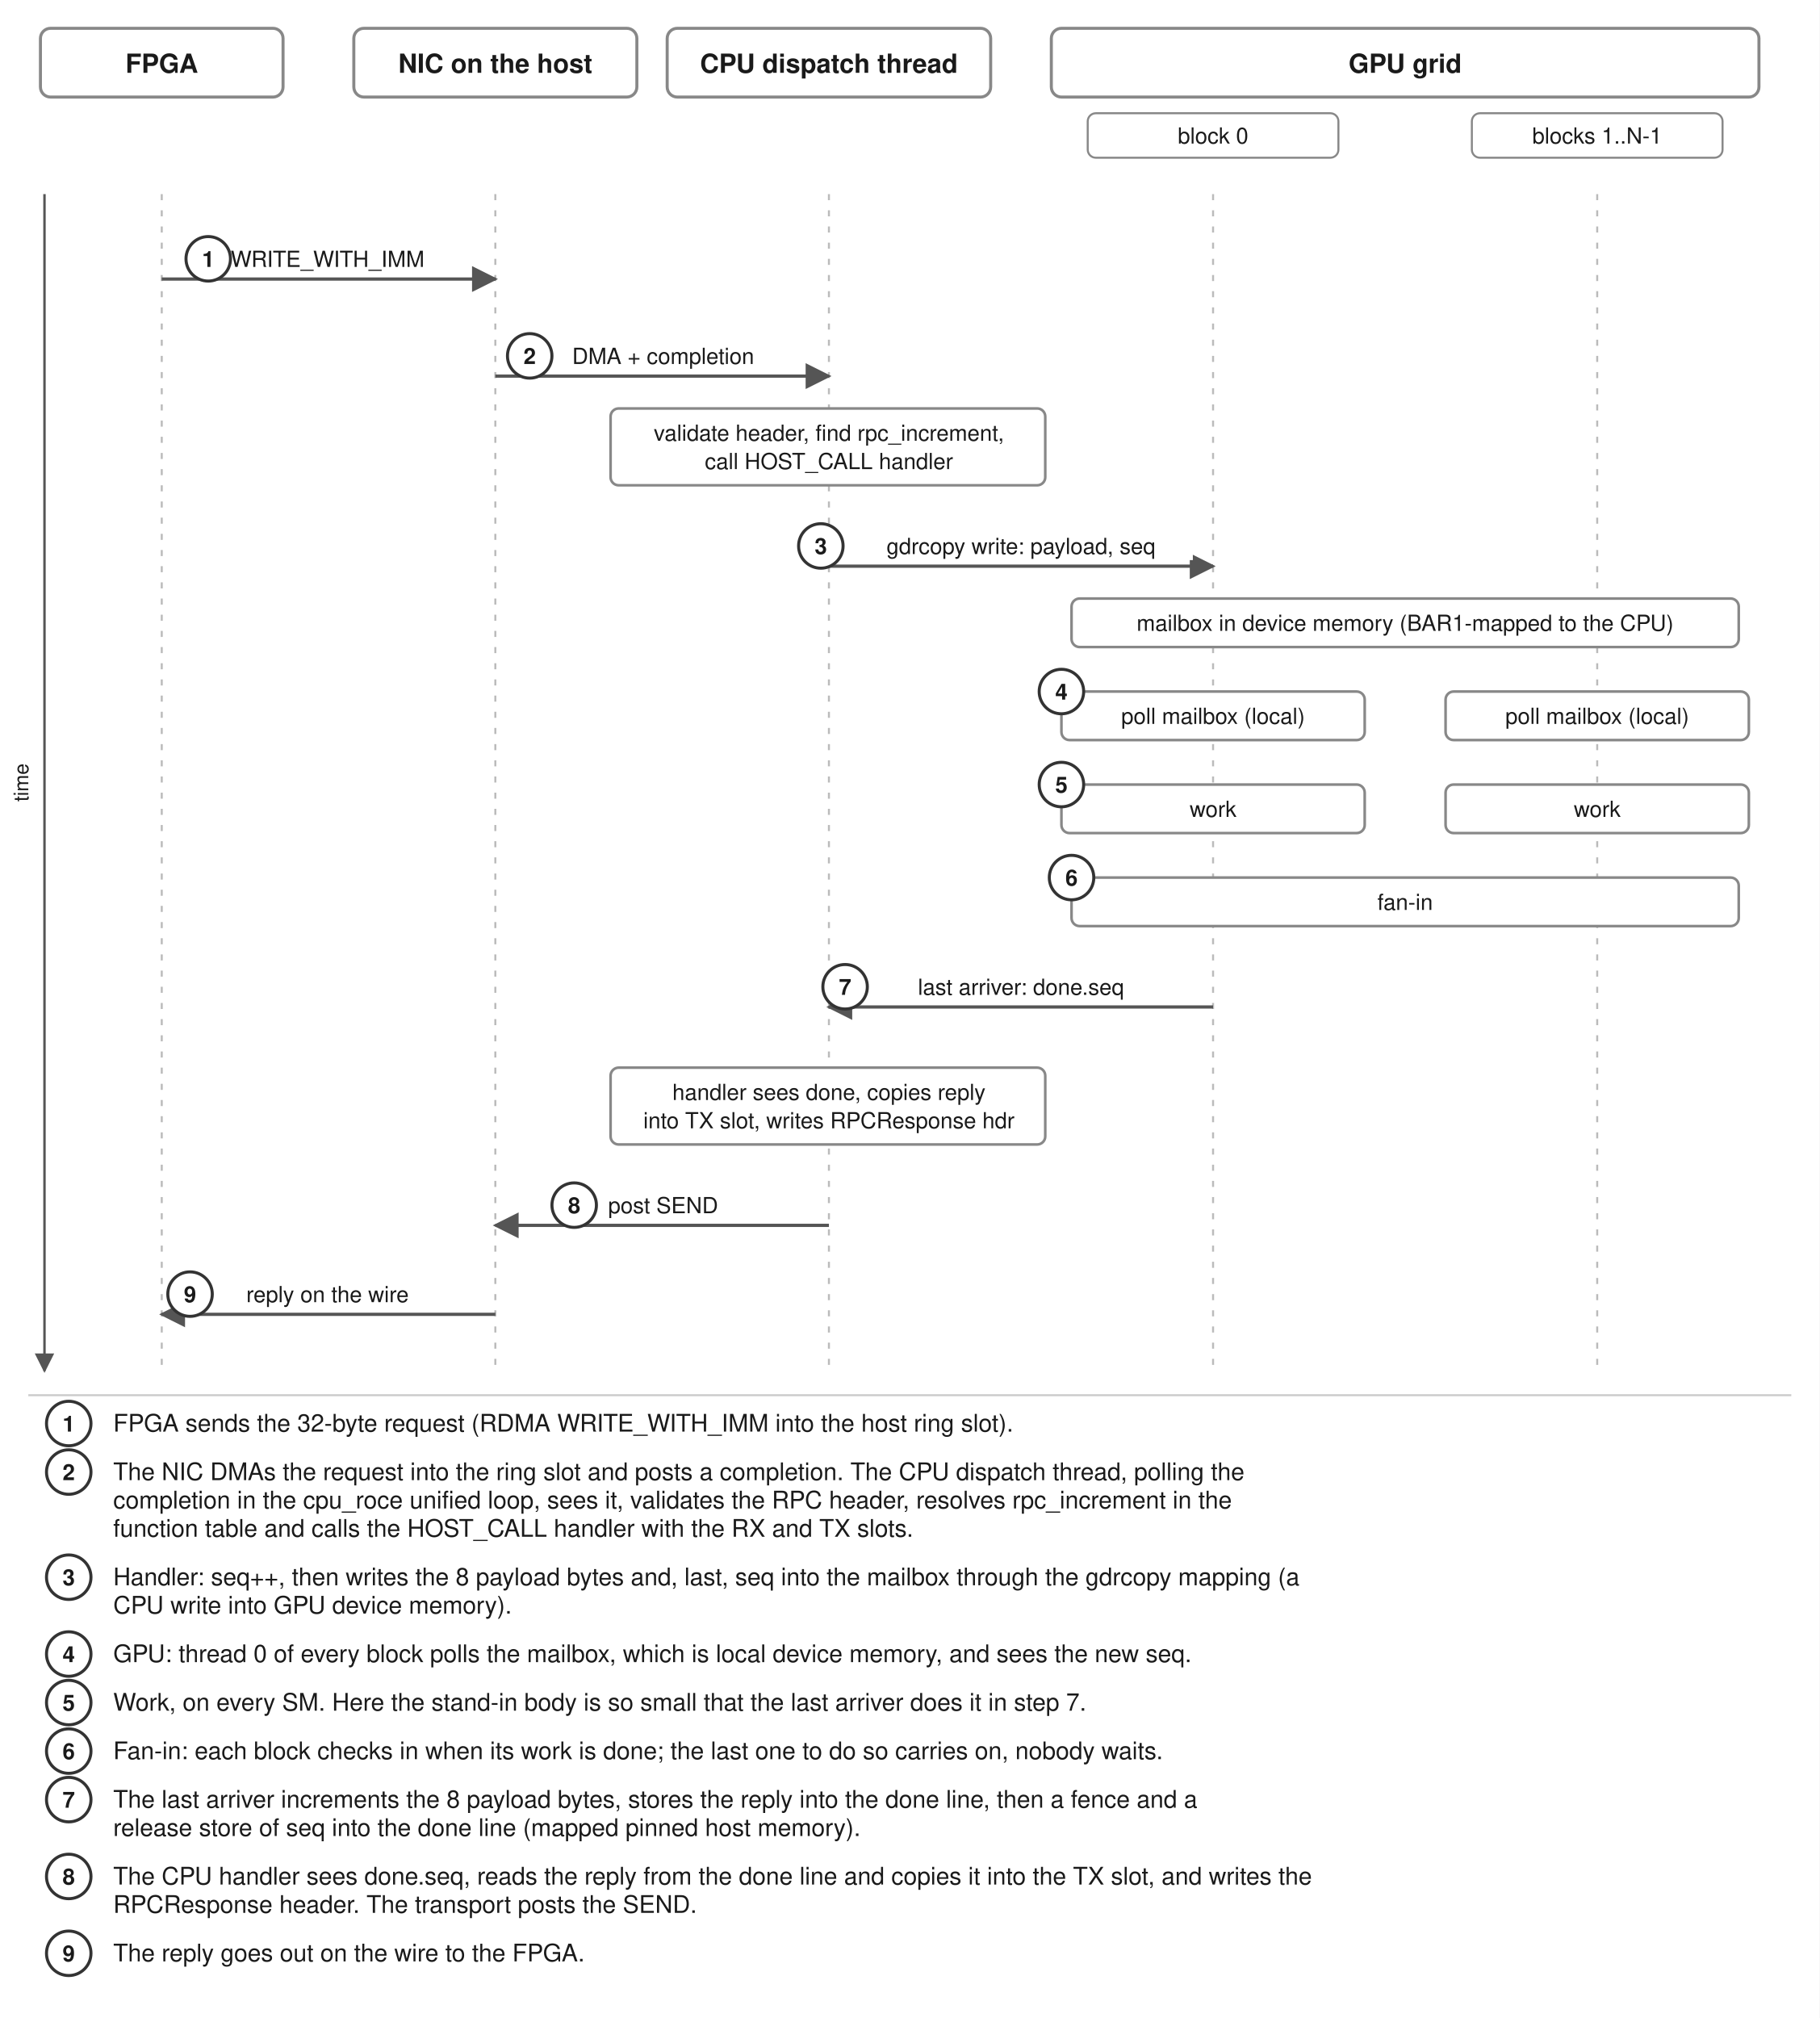
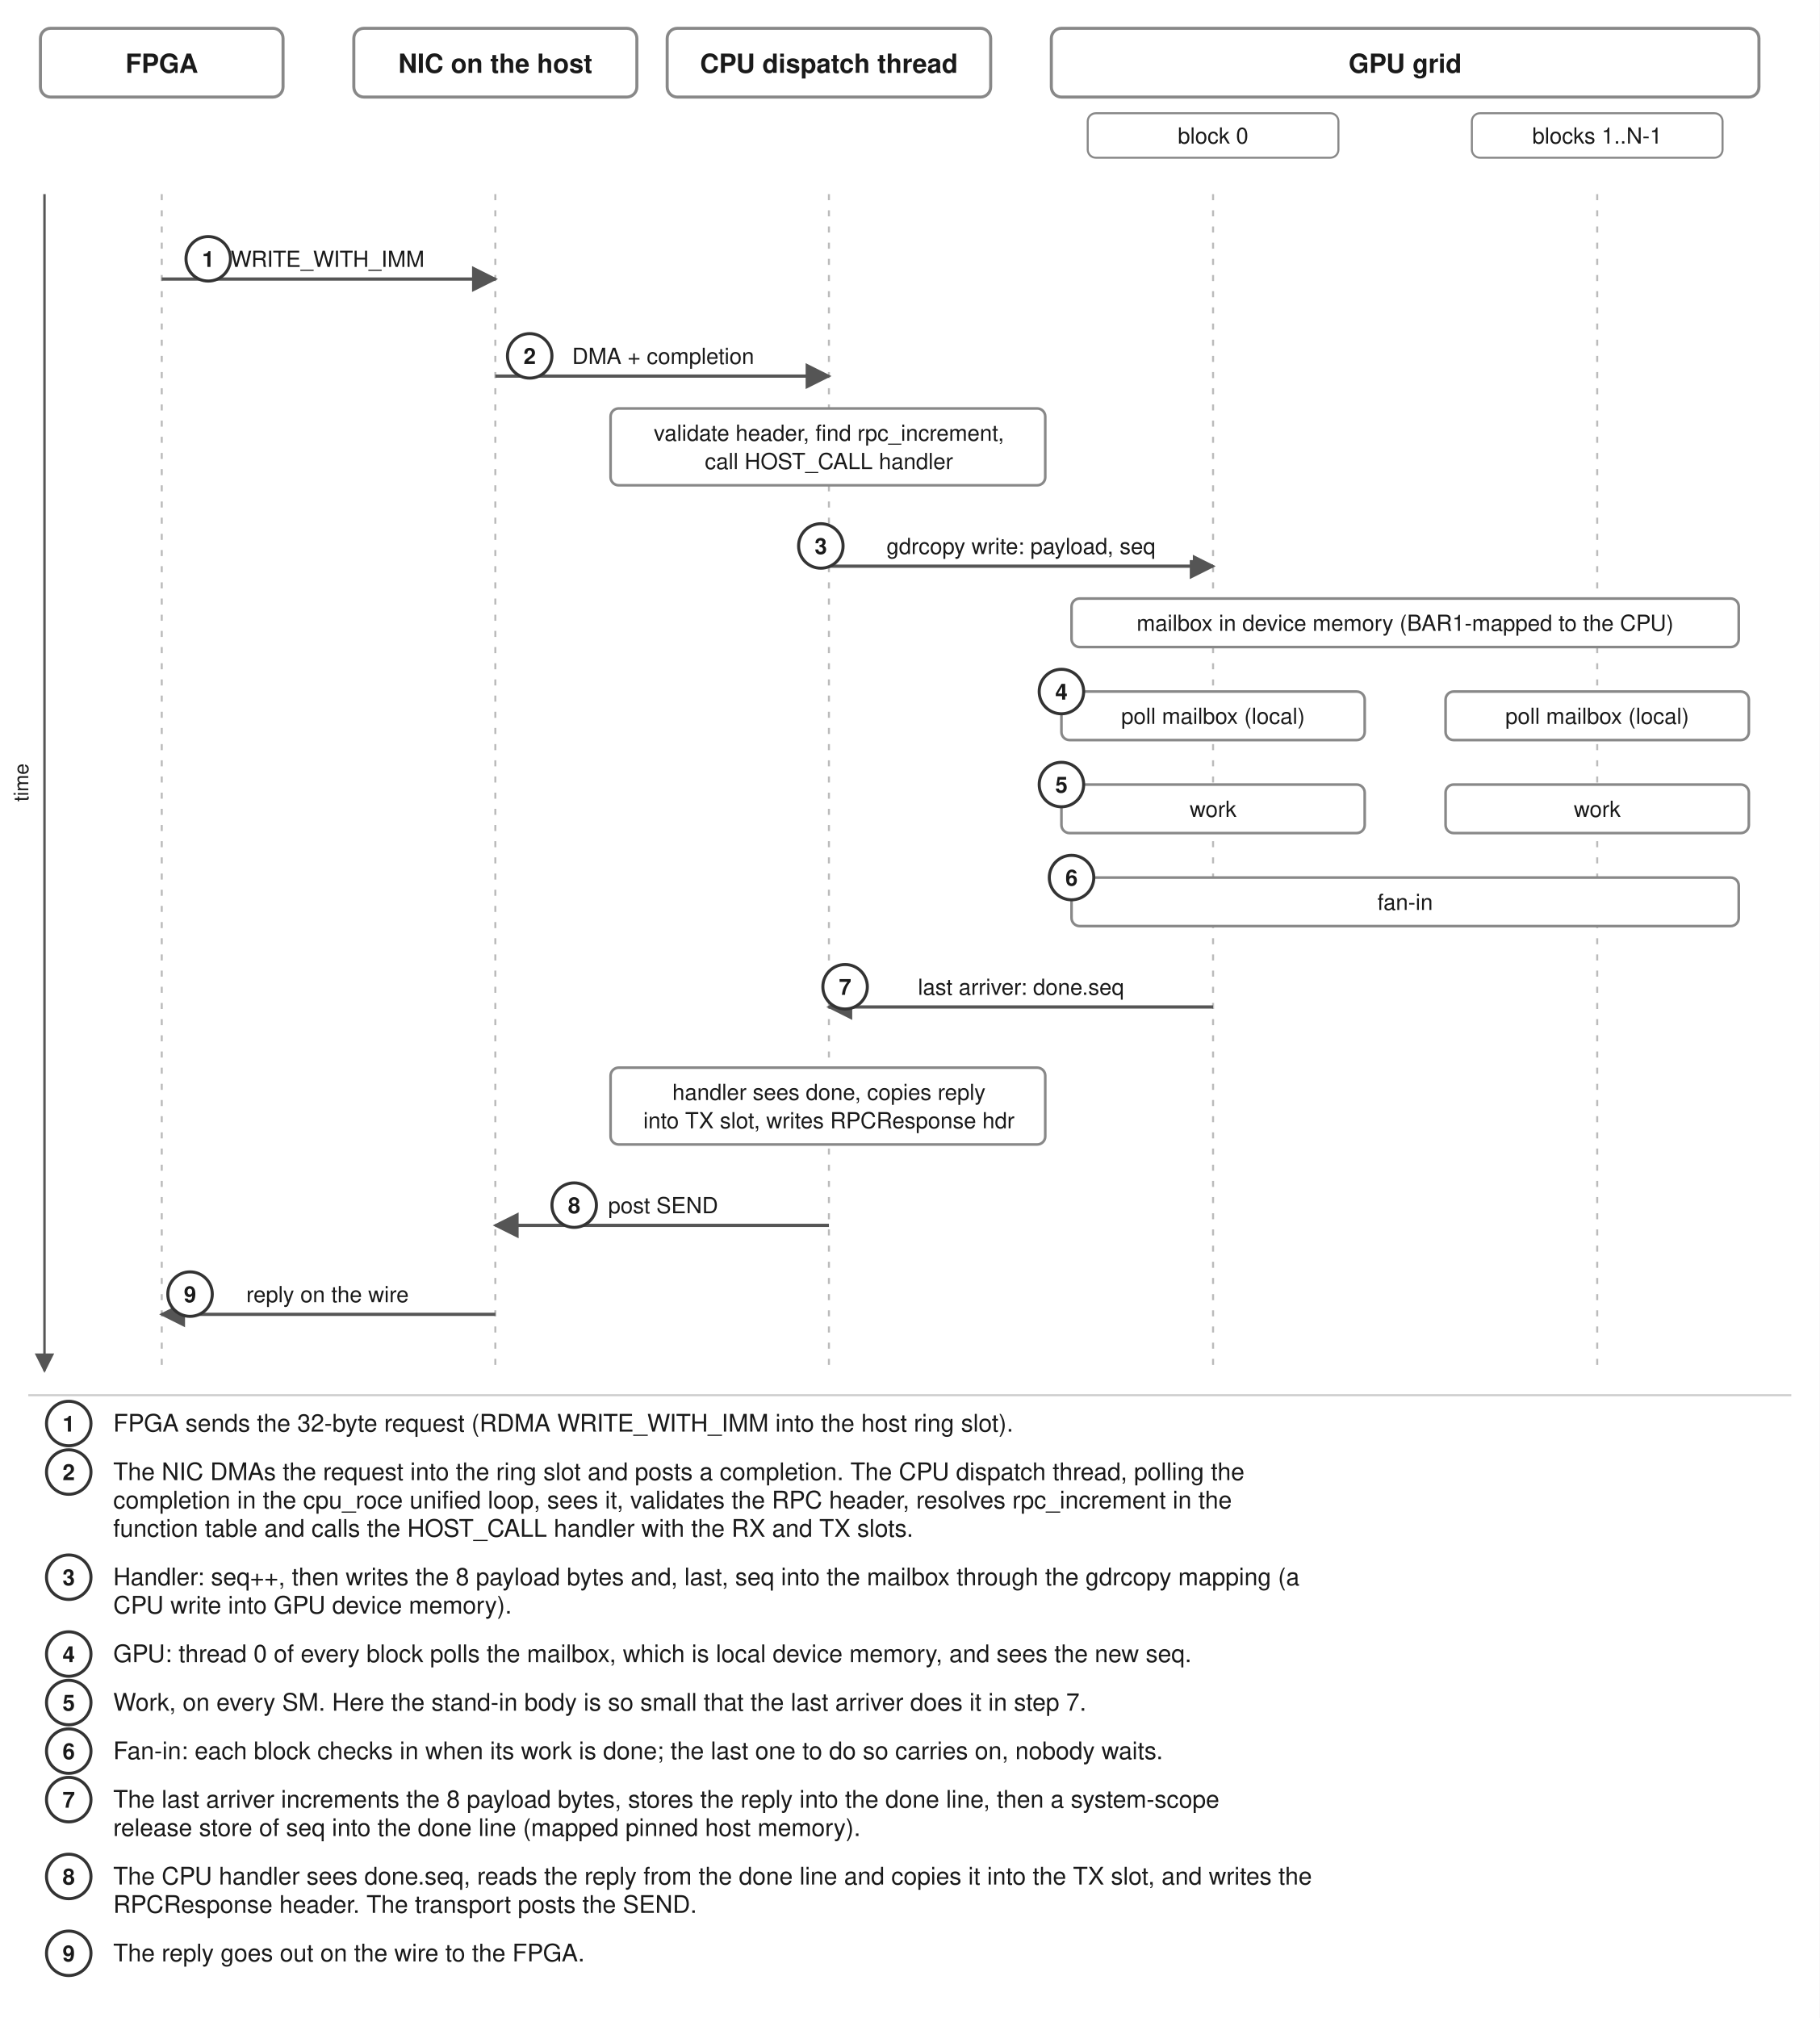
<svg xmlns="http://www.w3.org/2000/svg" viewBox="0 0 900 998" width="900" height="998" font-family="-apple-system, Segoe UI, Helvetica, Arial, sans-serif" role="img" aria-label="gpu_grid_dispatch: gdrcopy notify, all blocks poll">
  <defs>
    <marker id="ah" viewBox="0 0 10 10" refX="9" refY="5" markerWidth="8" markerHeight="8" orient="auto">
      <path d="M0,0 L10,5 L0,10 z" fill="#555" />
    </marker>
  </defs>
  <rect width="900" height="998" fill="#fff" />
  <line x1="80" y1="96" x2="80" y2="678" stroke="#bbb" stroke-width="1" stroke-dasharray="3 5" />
  <line x1="245" y1="96" x2="245" y2="678" stroke="#bbb" stroke-width="1" stroke-dasharray="3 5" />
  <line x1="410" y1="96" x2="410" y2="678" stroke="#bbb" stroke-width="1" stroke-dasharray="3 5" />
  <line x1="600" y1="96" x2="600" y2="678" stroke="#bbb" stroke-width="1" stroke-dasharray="3 5" />
  <line x1="790" y1="96" x2="790" y2="678" stroke="#bbb" stroke-width="1" stroke-dasharray="3 5" />
  <line x1="22" y1="96" x2="22" y2="678" stroke="#555" stroke-width="1.2" marker-end="url(#ah)" />
  <text transform="translate(14,387) rotate(-90)" text-anchor="middle" font-size="10" fill="#1a1a1a">time</text>
  <rect x="20" y="14" width="120" height="34" rx="5" fill="#fff" stroke="#888" stroke-width="1.5" />
  <text x="80" y="36" text-anchor="middle" font-size="13" font-weight="bold" fill="#1a1a1a">FPGA</text>
  <rect x="175" y="14" width="140" height="34" rx="5" fill="#fff" stroke="#888" stroke-width="1.5" />
  <text x="245" y="36" text-anchor="middle" font-size="13" font-weight="bold" fill="#1a1a1a">NIC on the host</text>
  <rect x="330" y="14" width="160" height="34" rx="5" fill="#fff" stroke="#888" stroke-width="1.5" />
  <text x="410" y="36" text-anchor="middle" font-size="13" font-weight="bold" fill="#1a1a1a">CPU dispatch thread</text>
  <rect x="520" y="14" width="350" height="34" rx="5" fill="#fff" stroke="#888" stroke-width="1.5" />
  <text x="695" y="36" text-anchor="middle" font-size="13" font-weight="bold" fill="#1a1a1a">GPU grid</text>
  <rect x="538" y="56" width="124" height="22" rx="4" fill="#fff" stroke="#888" />
  <text x="600" y="71" text-anchor="middle" font-size="11" fill="#1a1a1a">block 0</text>
  <rect x="728" y="56" width="124" height="22" rx="4" fill="#fff" stroke="#888" />
  <text x="790" y="71" text-anchor="middle" font-size="11" fill="#1a1a1a">blocks 1..N-1</text>
  <line x1="80" y1="138" x2="245" y2="138" stroke="#555" stroke-width="1.6" marker-end="url(#ah)" />
  <rect x="118" y="121" width="89" height="14" fill="#fff" />
  <text x="162" y="132" text-anchor="middle" font-size="11" fill="#1a1a1a">WRITE_WITH_IMM</text>
  <circle cx="103" cy="128" r="11" fill="#fff" stroke="#333" stroke-width="1.5" />
  <text x="103" y="132" text-anchor="middle" font-size="11" font-weight="bold" fill="#1a1a1a">1</text>
  <line x1="245" y1="186" x2="410" y2="186" stroke="#555" stroke-width="1.6" marker-end="url(#ah)" />
  <rect x="277" y="169" width="102" height="14" fill="#fff" />
  <text x="328" y="180" text-anchor="middle" font-size="11" fill="#1a1a1a">DMA + completion</text>
  <circle cx="262" cy="176" r="11" fill="#fff" stroke="#333" stroke-width="1.5" />
  <text x="262" y="180" text-anchor="middle" font-size="11" font-weight="bold" fill="#1a1a1a">2</text>
  <rect x="302" y="202" width="215" height="38" rx="4" fill="#fff" stroke="#888" stroke-width="1.3" />
  <text x="410" y="218" text-anchor="middle" font-size="11" fill="#1a1a1a">validate header, find rpc_increment,</text>
  <text x="410" y="232" text-anchor="middle" font-size="11" fill="#1a1a1a">call HOST_CALL handler</text>
  <line x1="410" y1="280" x2="600" y2="280" stroke="#555" stroke-width="1.6" marker-end="url(#ah)" />
  <rect x="421" y="263" width="169" height="14" fill="#fff" />
  <text x="505" y="274" text-anchor="middle" font-size="11" fill="#1a1a1a">gdrcopy write: payload, seq</text>
  <circle cx="406" cy="270" r="11" fill="#fff" stroke="#333" stroke-width="1.5" />
  <text x="406" y="274" text-anchor="middle" font-size="11" font-weight="bold" fill="#1a1a1a">3</text>
  <rect x="530" y="296" width="330" height="24" rx="4" fill="#fff" stroke="#888" stroke-width="1.3" />
  <text x="695" y="312" text-anchor="middle" font-size="11" fill="#1a1a1a">mailbox in device memory (BAR1-mapped to the CPU)</text>
  <rect x="525" y="342" width="150" height="24" rx="4" fill="#fff" stroke="#888" stroke-width="1.3" />
  <text x="600" y="358" text-anchor="middle" font-size="11" fill="#1a1a1a">poll mailbox (local)</text>
  <circle cx="525" cy="342" r="11" fill="#fff" stroke="#333" stroke-width="1.5" />
  <text x="525" y="346" text-anchor="middle" font-size="11" font-weight="bold" fill="#1a1a1a">4</text>
  <rect x="715" y="342" width="150" height="24" rx="4" fill="#fff" stroke="#888" stroke-width="1.3" />
  <text x="790" y="358" text-anchor="middle" font-size="11" fill="#1a1a1a">poll mailbox (local)</text>
  <rect x="525" y="388" width="150" height="24" rx="4" fill="#fff" stroke="#888" stroke-width="1.3" />
  <text x="600" y="404" text-anchor="middle" font-size="11" fill="#1a1a1a">work</text>
  <circle cx="525" cy="388" r="11" fill="#fff" stroke="#333" stroke-width="1.5" />
  <text x="525" y="392" text-anchor="middle" font-size="11" font-weight="bold" fill="#1a1a1a">5</text>
  <rect x="715" y="388" width="150" height="24" rx="4" fill="#fff" stroke="#888" stroke-width="1.3" />
  <text x="790" y="404" text-anchor="middle" font-size="11" fill="#1a1a1a">work</text>
  <rect x="530" y="434" width="330" height="24" rx="4" fill="#fff" stroke="#888" stroke-width="1.3" />
  <text x="695" y="450" text-anchor="middle" font-size="11" fill="#1a1a1a">fan-in</text>
  <circle cx="530" cy="434" r="11" fill="#fff" stroke="#333" stroke-width="1.5" />
  <text x="530" y="438" text-anchor="middle" font-size="11" font-weight="bold" fill="#1a1a1a">6</text>
  <line x1="600" y1="498" x2="410" y2="498" stroke="#555" stroke-width="1.6" marker-end="url(#ah)" />
  <rect x="433" y="481" width="144" height="14" fill="#fff" />
  <text x="505" y="492" text-anchor="middle" font-size="11" fill="#1a1a1a">last arriver: done.seq</text>
  <circle cx="418" cy="488" r="11" fill="#fff" stroke="#333" stroke-width="1.5" />
  <text x="418" y="492" text-anchor="middle" font-size="11" font-weight="bold" fill="#1a1a1a">7</text>
  <rect x="302" y="528" width="215" height="38" rx="4" fill="#fff" stroke="#888" stroke-width="1.3" />
  <text x="410" y="544" text-anchor="middle" font-size="11" fill="#1a1a1a">handler sees done, copies reply</text>
  <text x="410" y="558" text-anchor="middle" font-size="11" fill="#1a1a1a">into TX slot, writes RPCResponse hdr</text>
  <line x1="410" y1="606" x2="245" y2="606" stroke="#555" stroke-width="1.6" marker-end="url(#ah)" />
  <rect x="298" y="589" width="59" height="14" fill="#fff" />
  <text x="328" y="600" text-anchor="middle" font-size="11" fill="#1a1a1a">post SEND</text>
  <circle cx="284" cy="596" r="11" fill="#fff" stroke="#333" stroke-width="1.5" />
  <text x="284" y="600" text-anchor="middle" font-size="11" font-weight="bold" fill="#1a1a1a">8</text>
  <line x1="245" y1="650" x2="80" y2="650" stroke="#555" stroke-width="1.6" marker-end="url(#ah)" />
  <rect x="109" y="633" width="108" height="14" fill="#fff" />
  <text x="162" y="644" text-anchor="middle" font-size="11" fill="#1a1a1a">reply on the wire</text>
  <circle cx="94" cy="640" r="11" fill="#fff" stroke="#333" stroke-width="1.5" />
  <text x="94" y="644" text-anchor="middle" font-size="11" font-weight="bold" fill="#1a1a1a">9</text>
  <line x1="14" y1="690" x2="886" y2="690" stroke="#ccc" />
  <circle cx="34" cy="704" r="11" fill="#fff" stroke="#333" stroke-width="1.5" />
  <text x="34" y="708" text-anchor="middle" font-size="11" font-weight="bold" fill="#1a1a1a">1</text>
  <text x="56" y="708" font-size="12" fill="#1a1a1a">FPGA sends the 32-byte request (RDMA WRITE_WITH_IMM into the host ring slot).</text>
  <circle cx="34" cy="728" r="11" fill="#fff" stroke="#333" stroke-width="1.5" />
  <text x="34" y="732" text-anchor="middle" font-size="11" font-weight="bold" fill="#1a1a1a">2</text>
  <text x="56" y="732" font-size="12" fill="#1a1a1a">The NIC DMAs the request into the ring slot and posts a completion. The CPU dispatch thread, polling the</text>
  <text x="56" y="746" font-size="12" fill="#1a1a1a">completion in the cpu_roce unified loop, sees it, validates the RPC header, resolves rpc_increment in the</text>
  <text x="56" y="760" font-size="12" fill="#1a1a1a">function table and calls the HOST_CALL handler with the RX and TX slots.</text>
  <circle cx="34" cy="780" r="11" fill="#fff" stroke="#333" stroke-width="1.5" />
  <text x="34" y="784" text-anchor="middle" font-size="11" font-weight="bold" fill="#1a1a1a">3</text>
  <text x="56" y="784" font-size="12" fill="#1a1a1a">Handler: seq++, then writes the 8 payload bytes and, last, seq into the mailbox through the gdrcopy mapping (a</text>
  <text x="56" y="798" font-size="12" fill="#1a1a1a">CPU write into GPU device memory).</text>
  <circle cx="34" cy="818" r="11" fill="#fff" stroke="#333" stroke-width="1.5" />
  <text x="34" y="822" text-anchor="middle" font-size="11" font-weight="bold" fill="#1a1a1a">4</text>
  <text x="56" y="822" font-size="12" fill="#1a1a1a">GPU: thread 0 of every block polls the mailbox, which is local device memory, and sees the new seq.</text>
  <circle cx="34" cy="842" r="11" fill="#fff" stroke="#333" stroke-width="1.5" />
  <text x="34" y="846" text-anchor="middle" font-size="11" font-weight="bold" fill="#1a1a1a">5</text>
  <text x="56" y="846" font-size="12" fill="#1a1a1a">Work, on every SM. Here the stand-in body is so small that the last arriver does it in step 7.</text>
  <circle cx="34" cy="866" r="11" fill="#fff" stroke="#333" stroke-width="1.5" />
  <text x="34" y="870" text-anchor="middle" font-size="11" font-weight="bold" fill="#1a1a1a">6</text>
  <text x="56" y="870" font-size="12" fill="#1a1a1a">Fan-in: each block checks in when its work is done; the last one to do so carries on, nobody waits.</text>
  <circle cx="34" cy="890" r="11" fill="#fff" stroke="#333" stroke-width="1.5" />
  <text x="34" y="894" text-anchor="middle" font-size="11" font-weight="bold" fill="#1a1a1a">7</text>
-   <text x="56" y="894" font-size="12" fill="#1a1a1a">The last arriver increments the 8 payload bytes, stores the reply into the done line, then a fence and a</text>
+   <text x="56" y="894" font-size="12" fill="#1a1a1a">The last arriver increments the 8 payload bytes, stores the reply into the done line, then a system-scope</text>
  <text x="56" y="908" font-size="12" fill="#1a1a1a">release store of seq into the done line (mapped pinned host memory).</text>
  <circle cx="34" cy="928" r="11" fill="#fff" stroke="#333" stroke-width="1.5" />
  <text x="34" y="932" text-anchor="middle" font-size="11" font-weight="bold" fill="#1a1a1a">8</text>
  <text x="56" y="932" font-size="12" fill="#1a1a1a">The CPU handler sees done.seq, reads the reply from the done line and copies it into the TX slot, and writes the</text>
  <text x="56" y="946" font-size="12" fill="#1a1a1a">RPCResponse header. The transport posts the SEND.</text>
  <circle cx="34" cy="966" r="11" fill="#fff" stroke="#333" stroke-width="1.5" />
  <text x="34" y="970" text-anchor="middle" font-size="11" font-weight="bold" fill="#1a1a1a">9</text>
  <text x="56" y="970" font-size="12" fill="#1a1a1a">The reply goes out on the wire to the FPGA.</text>
</svg>
